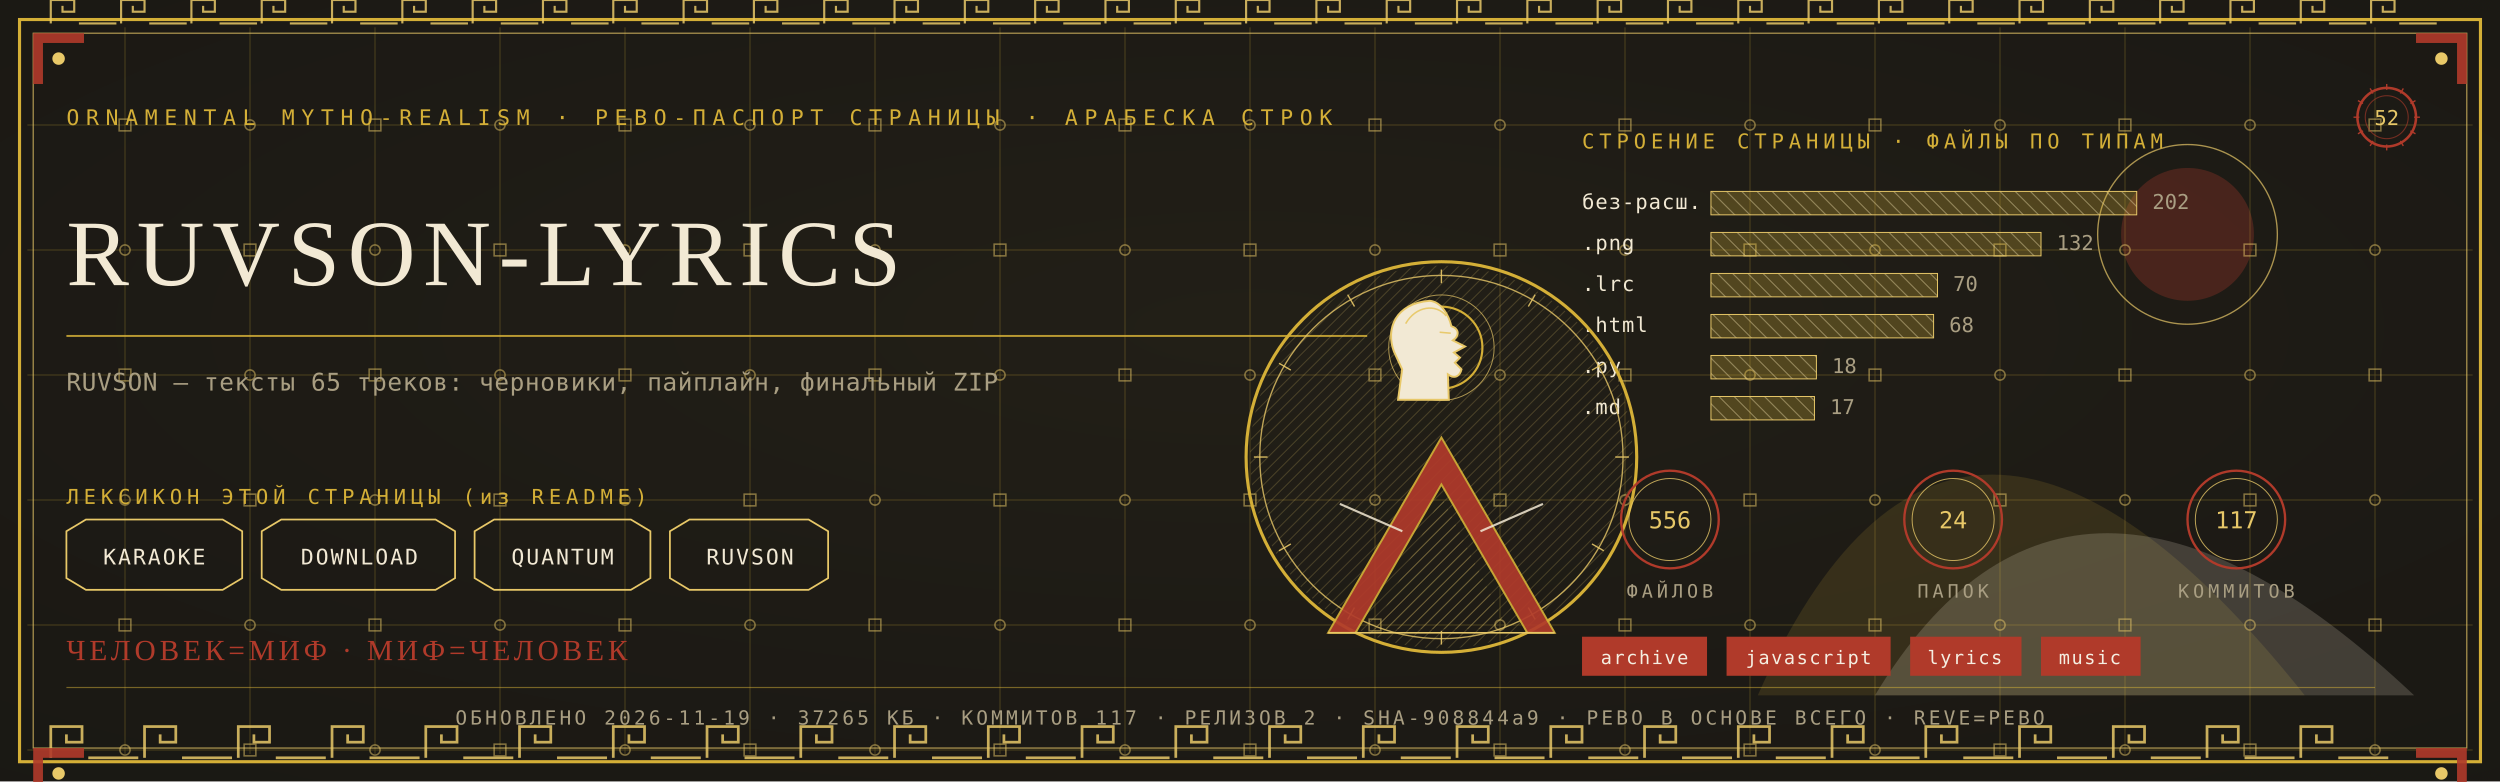
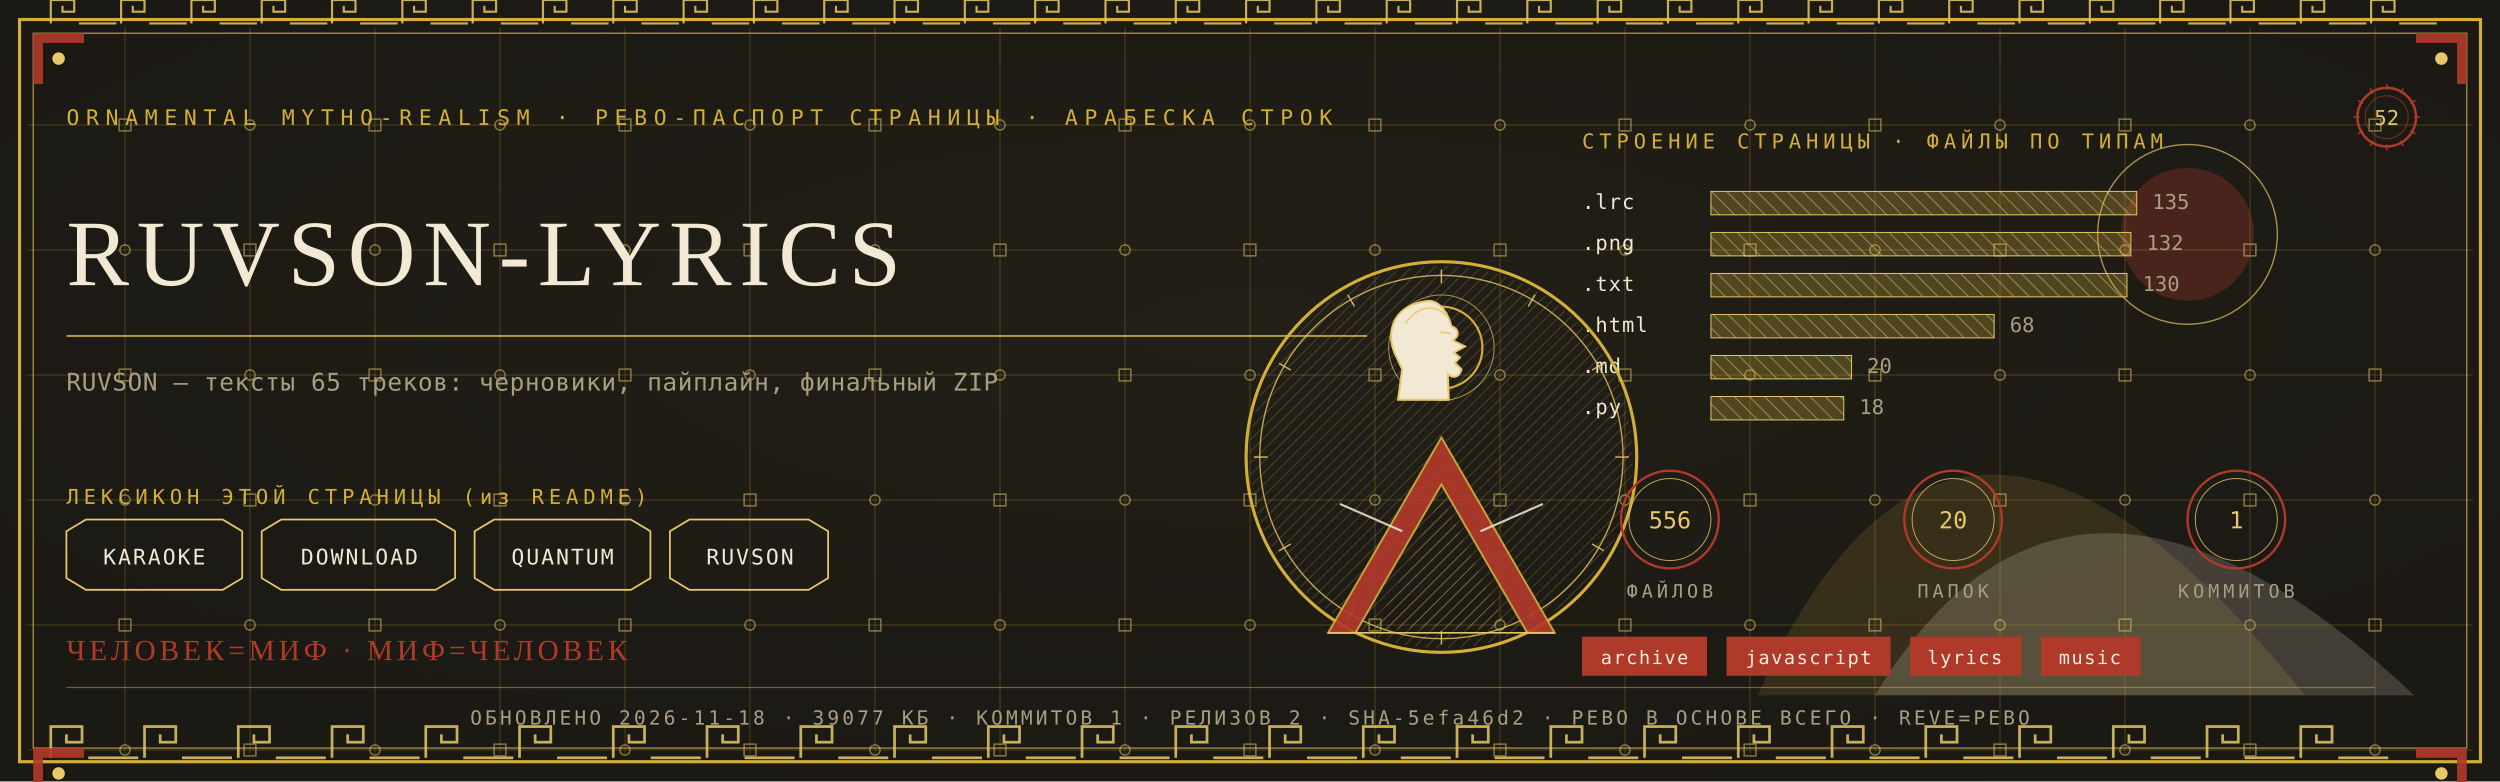
<svg xmlns="http://www.w3.org/2000/svg" viewBox="0 0 1280 400" width="1280" height="400">
  <defs>
    <radialGradient id="rp52" cx="0.5" cy="0.42" r="1.1">
      <stop offset="0" stop-color="#232017" />
      <stop offset="1" stop-color="#171512" />
    </radialGradient>
    <pattern id="hatchm" width="4.2" height="4.2" patternUnits="userSpaceOnUse" patternTransform="rotate(45)">
      <rect width="4.2" height="4.2" fill="none" />
      <line x1="0" y1="0" x2="0" y2="4.2" stroke="#E8C868" stroke-width="0.5" />
    </pattern>
    <pattern id="hatchv" width="5.5" height="5.5" patternUnits="userSpaceOnUse" patternTransform="rotate(-45)">
      <rect width="5.5" height="5.5" fill="none" />
      <line x1="0" y1="0" x2="0" y2="5.5" stroke="#F2E9D4" stroke-width="0.5" />
    </pattern>
  </defs>
  <rect width="1280" height="400" fill="#171512" />
  <rect width="1280" height="400" fill="url(#rp52)" opacity="0.94" />
  <path d="M 900 356 Q 1000 130 1180 356 Z" fill="#D4AF37" opacity="0.14" />
  <path d="M 960 356 Q 1060 190 1236 356 Z" fill="#F2E9D4" opacity="0.18" />
  <circle cx="1120" cy="120" r="34" fill="#B03A2A" opacity="0.30" />
  <circle cx="1120" cy="120" r="46" fill="none" stroke="#E8C868" stroke-width="0.7" opacity="0.7" />
  <g stroke="#D4AF37" stroke-width="0.45" opacity="0.30">
    <line x1="64" y1="14" x2="64" y2="386" />
    <line x1="128" y1="14" x2="128" y2="386" />
    <line x1="192" y1="14" x2="192" y2="386" />
    <line x1="256" y1="14" x2="256" y2="386" />
    <line x1="320" y1="14" x2="320" y2="386" />
    <line x1="384" y1="14" x2="384" y2="386" />
    <line x1="448" y1="14" x2="448" y2="386" />
    <line x1="512" y1="14" x2="512" y2="386" />
    <line x1="576" y1="14" x2="576" y2="386" />
    <line x1="640" y1="14" x2="640" y2="386" />
    <line x1="704" y1="14" x2="704" y2="386" />
    <line x1="768" y1="14" x2="768" y2="386" />
    <line x1="832" y1="14" x2="832" y2="386" />
    <line x1="896" y1="14" x2="896" y2="386" />
    <line x1="960" y1="14" x2="960" y2="386" />
    <line x1="1024" y1="14" x2="1024" y2="386" />
    <line x1="1088" y1="14" x2="1088" y2="386" />
    <line x1="1152" y1="14" x2="1152" y2="386" />
    <line x1="1216" y1="14" x2="1216" y2="386" />
    <line x1="14" y1="64" x2="1266" y2="64" />
    <line x1="14" y1="128" x2="1266" y2="128" />
    <line x1="14" y1="192" x2="1266" y2="192" />
    <line x1="14" y1="256" x2="1266" y2="256" />
    <line x1="14" y1="320" x2="1266" y2="320" />
    <line x1="14" y1="384" x2="1266" y2="384" />
  </g>
  <g fill="none" stroke="#E8C868" stroke-width="0.8" opacity="0.5">
    <rect x="61" y="61" width="6" height="6" />
    <circle cx="64" cy="128" r="2.6" />
    <rect x="61" y="189" width="6" height="6" />
    <circle cx="64" cy="256" r="2.6" />
    <rect x="61" y="317" width="6" height="6" />
    <circle cx="64" cy="384" r="2.6" />
    <circle cx="128" cy="64" r="2.6" />
    <rect x="125" y="125" width="6" height="6" />
    <circle cx="128" cy="192" r="2.6" />
    <rect x="125" y="253" width="6" height="6" />
    <circle cx="128" cy="320" r="2.6" />
    <rect x="125" y="381" width="6" height="6" />
    <rect x="189" y="61" width="6" height="6" />
    <circle cx="192" cy="128" r="2.6" />
    <rect x="189" y="189" width="6" height="6" />
    <circle cx="192" cy="256" r="2.6" />
    <rect x="189" y="317" width="6" height="6" />
    <circle cx="192" cy="384" r="2.6" />
    <circle cx="256" cy="64" r="2.6" />
    <rect x="253" y="125" width="6" height="6" />
    <circle cx="256" cy="192" r="2.6" />
    <rect x="253" y="253" width="6" height="6" />
    <circle cx="256" cy="320" r="2.6" />
    <rect x="253" y="381" width="6" height="6" />
    <rect x="317" y="61" width="6" height="6" />
    <circle cx="320" cy="128" r="2.6" />
    <rect x="317" y="189" width="6" height="6" />
    <circle cx="320" cy="256" r="2.6" />
    <rect x="317" y="317" width="6" height="6" />
    <circle cx="320" cy="384" r="2.6" />
    <circle cx="384" cy="64" r="2.6" />
    <rect x="381" y="125" width="6" height="6" />
    <circle cx="384" cy="192" r="2.6" />
    <rect x="381" y="253" width="6" height="6" />
    <circle cx="384" cy="320" r="2.6" />
    <rect x="381" y="381" width="6" height="6" />
    <rect x="445" y="61" width="6" height="6" />
    <circle cx="448" cy="128" r="2.6" />
    <rect x="445" y="189" width="6" height="6" />
    <circle cx="448" cy="256" r="2.6" />
    <rect x="445" y="317" width="6" height="6" />
    <circle cx="448" cy="384" r="2.6" />
    <circle cx="512" cy="64" r="2.6" />
    <rect x="509" y="125" width="6" height="6" />
    <circle cx="512" cy="192" r="2.6" />
    <rect x="509" y="253" width="6" height="6" />
    <circle cx="512" cy="320" r="2.6" />
    <rect x="509" y="381" width="6" height="6" />
    <rect x="573" y="61" width="6" height="6" />
    <circle cx="576" cy="128" r="2.6" />
    <rect x="573" y="189" width="6" height="6" />
    <circle cx="576" cy="256" r="2.6" />
    <rect x="573" y="317" width="6" height="6" />
    <circle cx="576" cy="384" r="2.6" />
    <circle cx="640" cy="64" r="2.6" />
    <rect x="637" y="125" width="6" height="6" />
    <circle cx="640" cy="192" r="2.6" />
    <rect x="637" y="253" width="6" height="6" />
    <circle cx="640" cy="320" r="2.6" />
    <rect x="637" y="381" width="6" height="6" />
    <rect x="701" y="61" width="6" height="6" />
    <circle cx="704" cy="128" r="2.6" />
    <rect x="701" y="189" width="6" height="6" />
    <circle cx="704" cy="256" r="2.6" />
    <rect x="701" y="317" width="6" height="6" />
    <circle cx="704" cy="384" r="2.6" />
    <circle cx="768" cy="64" r="2.6" />
    <rect x="765" y="125" width="6" height="6" />
    <circle cx="768" cy="192" r="2.6" />
    <rect x="765" y="253" width="6" height="6" />
    <circle cx="768" cy="320" r="2.6" />
    <rect x="765" y="381" width="6" height="6" />
    <rect x="829" y="61" width="6" height="6" />
    <circle cx="832" cy="128" r="2.6" />
    <rect x="829" y="189" width="6" height="6" />
    <circle cx="832" cy="256" r="2.6" />
    <rect x="829" y="317" width="6" height="6" />
    <circle cx="832" cy="384" r="2.6" />
    <circle cx="896" cy="64" r="2.6" />
    <rect x="893" y="125" width="6" height="6" />
    <circle cx="896" cy="192" r="2.6" />
    <rect x="893" y="253" width="6" height="6" />
    <circle cx="896" cy="320" r="2.6" />
    <rect x="893" y="381" width="6" height="6" />
    <rect x="957" y="61" width="6" height="6" />
    <circle cx="960" cy="128" r="2.6" />
    <rect x="957" y="189" width="6" height="6" />
    <circle cx="960" cy="256" r="2.6" />
    <rect x="957" y="317" width="6" height="6" />
    <circle cx="960" cy="384" r="2.6" />
    <circle cx="1024" cy="64" r="2.6" />
    <rect x="1021" y="125" width="6" height="6" />
    <circle cx="1024" cy="192" r="2.6" />
    <rect x="1021" y="253" width="6" height="6" />
    <circle cx="1024" cy="320" r="2.6" />
    <rect x="1021" y="381" width="6" height="6" />
    <rect x="1085" y="61" width="6" height="6" />
    <circle cx="1088" cy="128" r="2.6" />
    <rect x="1085" y="189" width="6" height="6" />
    <circle cx="1088" cy="256" r="2.6" />
    <rect x="1085" y="317" width="6" height="6" />
    <circle cx="1088" cy="384" r="2.6" />
    <circle cx="1152" cy="64" r="2.6" />
    <rect x="1149" y="125" width="6" height="6" />
    <circle cx="1152" cy="192" r="2.6" />
    <rect x="1149" y="253" width="6" height="6" />
    <circle cx="1152" cy="320" r="2.6" />
    <rect x="1149" y="381" width="6" height="6" />
    <rect x="1213" y="61" width="6" height="6" />
    <circle cx="1216" cy="128" r="2.6" />
    <rect x="1213" y="189" width="6" height="6" />
    <circle cx="1216" cy="256" r="2.6" />
    <rect x="1213" y="317" width="6" height="6" />
    <circle cx="1216" cy="384" r="2.6" />
  </g>
  <rect x="10" y="10" width="1260" height="380" fill="none" stroke="#D4AF37" stroke-width="1.6" />
  <rect x="17" y="17" width="1246" height="366" fill="none" stroke="#E8C868" stroke-width="0.6" opacity="0.75" />
  <g fill="none" stroke="#E8C868" stroke-width="1.4" opacity="0.85">
    <path d="M 26 388 L 26 372 L 42 372 L 42 380.0 L 34.0 380.0 L 34.0 376.0" />
    <line x1="45.2" y1="388" x2="70.8" y2="388" />
    <path d="M 74 388 L 74 372 L 90 372 L 90 380.0 L 82.0 380.0 L 82.0 376.0" />
    <line x1="93.2" y1="388" x2="118.8" y2="388" />
    <path d="M 122 388 L 122 372 L 138 372 L 138 380.0 L 130.0 380.0 L 130.0 376.0" />
    <line x1="141.2" y1="388" x2="166.8" y2="388" />
    <path d="M 170 388 L 170 372 L 186 372 L 186 380.0 L 178.0 380.0 L 178.0 376.0" />
    <line x1="189.2" y1="388" x2="214.8" y2="388" />
    <path d="M 218 388 L 218 372 L 234 372 L 234 380.0 L 226.0 380.0 L 226.0 376.0" />
    <line x1="237.2" y1="388" x2="262.8" y2="388" />
    <path d="M 266 388 L 266 372 L 282 372 L 282 380.0 L 274.0 380.0 L 274.0 376.0" />
    <line x1="285.2" y1="388" x2="310.8" y2="388" />
    <path d="M 314 388 L 314 372 L 330 372 L 330 380.0 L 322.0 380.0 L 322.0 376.0" />
    <line x1="333.2" y1="388" x2="358.8" y2="388" />
    <path d="M 362 388 L 362 372 L 378 372 L 378 380.0 L 370.0 380.0 L 370.0 376.0" />
    <line x1="381.2" y1="388" x2="406.8" y2="388" />
    <path d="M 410 388 L 410 372 L 426 372 L 426 380.0 L 418.0 380.0 L 418.0 376.0" />
    <line x1="429.2" y1="388" x2="454.8" y2="388" />
    <path d="M 458 388 L 458 372 L 474 372 L 474 380.0 L 466.0 380.0 L 466.0 376.0" />
    <line x1="477.2" y1="388" x2="502.8" y2="388" />
    <path d="M 506 388 L 506 372 L 522 372 L 522 380.0 L 514.0 380.0 L 514.0 376.0" />
    <line x1="525.2" y1="388" x2="550.8" y2="388" />
    <path d="M 554 388 L 554 372 L 570 372 L 570 380.0 L 562.0 380.0 L 562.0 376.0" />
    <line x1="573.2" y1="388" x2="598.8" y2="388" />
    <path d="M 602 388 L 602 372 L 618 372 L 618 380.0 L 610.0 380.0 L 610.0 376.0" />
    <line x1="621.2" y1="388" x2="646.8" y2="388" />
    <path d="M 650 388 L 650 372 L 666 372 L 666 380.0 L 658.0 380.0 L 658.0 376.0" />
    <line x1="669.2" y1="388" x2="694.8" y2="388" />
    <path d="M 698 388 L 698 372 L 714 372 L 714 380.0 L 706.0 380.0 L 706.0 376.0" />
    <line x1="717.2" y1="388" x2="742.8" y2="388" />
    <path d="M 746 388 L 746 372 L 762 372 L 762 380.0 L 754.0 380.0 L 754.0 376.0" />
    <line x1="765.2" y1="388" x2="790.8" y2="388" />
    <path d="M 794 388 L 794 372 L 810 372 L 810 380.0 L 802.0 380.0 L 802.0 376.0" />
    <line x1="813.2" y1="388" x2="838.8" y2="388" />
    <path d="M 842 388 L 842 372 L 858 372 L 858 380.0 L 850.0 380.0 L 850.0 376.0" />
    <line x1="861.2" y1="388" x2="886.8" y2="388" />
    <path d="M 890 388 L 890 372 L 906 372 L 906 380.0 L 898.0 380.0 L 898.0 376.0" />
    <line x1="909.2" y1="388" x2="934.8" y2="388" />
    <path d="M 938 388 L 938 372 L 954 372 L 954 380.0 L 946.0 380.0 L 946.0 376.0" />
    <line x1="957.2" y1="388" x2="982.8" y2="388" />
    <path d="M 986 388 L 986 372 L 1002 372 L 1002 380.0 L 994.0 380.0 L 994.0 376.0" />
    <line x1="1005.2" y1="388" x2="1030.8" y2="388" />
    <path d="M 1034 388 L 1034 372 L 1050 372 L 1050 380.0 L 1042.0 380.0 L 1042.0 376.0" />
    <line x1="1053.2" y1="388" x2="1078.8" y2="388" />
    <path d="M 1082 388 L 1082 372 L 1098 372 L 1098 380.0 L 1090.0 380.0 L 1090.0 376.0" />
    <line x1="1101.2" y1="388" x2="1126.8" y2="388" />
    <path d="M 1130 388 L 1130 372 L 1146 372 L 1146 380.0 L 1138.0 380.0 L 1138.0 376.0" />
    <line x1="1149.2" y1="388" x2="1174.8" y2="388" />
    <path d="M 1178 388 L 1178 372 L 1194 372 L 1194 380.0 L 1186.0 380.0 L 1186.0 376.0" />
    <line x1="1197.2" y1="388" x2="1222.8" y2="388" />
  </g>
  <g fill="none" stroke="#E8C868" stroke-width="1.1" opacity="0.85">
    <path d="M 26 12 L 26 0 L 38 0 L 38 6.0 L 32.0 6.0 L 32.0 3.0" />
    <line x1="40.4" y1="12" x2="59.6" y2="12" />
    <path d="M 62 12 L 62 0 L 74 0 L 74 6.0 L 68.0 6.0 L 68.0 3.0" />
    <line x1="76.4" y1="12" x2="95.6" y2="12" />
    <path d="M 98 12 L 98 0 L 110 0 L 110 6.0 L 104.0 6.0 L 104.0 3.0" />
    <line x1="112.4" y1="12" x2="131.6" y2="12" />
    <path d="M 134 12 L 134 0 L 146 0 L 146 6.0 L 140.0 6.0 L 140.0 3.0" />
    <line x1="148.4" y1="12" x2="167.6" y2="12" />
    <path d="M 170 12 L 170 0 L 182 0 L 182 6.0 L 176.0 6.0 L 176.0 3.0" />
    <line x1="184.4" y1="12" x2="203.6" y2="12" />
    <path d="M 206 12 L 206 0 L 218 0 L 218 6.0 L 212.0 6.0 L 212.0 3.0" />
    <line x1="220.4" y1="12" x2="239.6" y2="12" />
    <path d="M 242 12 L 242 0 L 254 0 L 254 6.0 L 248.0 6.0 L 248.0 3.0" />
    <line x1="256.4" y1="12" x2="275.6" y2="12" />
    <path d="M 278 12 L 278 0 L 290 0 L 290 6.0 L 284.0 6.0 L 284.0 3.0" />
    <line x1="292.4" y1="12" x2="311.6" y2="12" />
    <path d="M 314 12 L 314 0 L 326 0 L 326 6.0 L 320.0 6.0 L 320.0 3.0" />
    <line x1="328.4" y1="12" x2="347.6" y2="12" />
    <path d="M 350 12 L 350 0 L 362 0 L 362 6.0 L 356.0 6.0 L 356.0 3.0" />
    <line x1="364.4" y1="12" x2="383.6" y2="12" />
    <path d="M 386 12 L 386 0 L 398 0 L 398 6.0 L 392.0 6.0 L 392.0 3.0" />
    <line x1="400.4" y1="12" x2="419.6" y2="12" />
    <path d="M 422 12 L 422 0 L 434 0 L 434 6.0 L 428.0 6.0 L 428.0 3.0" />
    <line x1="436.4" y1="12" x2="455.6" y2="12" />
    <path d="M 458 12 L 458 0 L 470 0 L 470 6.0 L 464.0 6.0 L 464.0 3.0" />
    <line x1="472.4" y1="12" x2="491.6" y2="12" />
    <path d="M 494 12 L 494 0 L 506 0 L 506 6.0 L 500.0 6.0 L 500.0 3.0" />
    <line x1="508.4" y1="12" x2="527.6" y2="12" />
    <path d="M 530 12 L 530 0 L 542 0 L 542 6.0 L 536.0 6.0 L 536.0 3.0" />
    <line x1="544.4" y1="12" x2="563.6" y2="12" />
    <path d="M 566 12 L 566 0 L 578 0 L 578 6.0 L 572.0 6.0 L 572.0 3.0" />
    <line x1="580.4" y1="12" x2="599.6" y2="12" />
    <path d="M 602 12 L 602 0 L 614 0 L 614 6.0 L 608.0 6.0 L 608.0 3.0" />
    <line x1="616.4" y1="12" x2="635.6" y2="12" />
    <path d="M 638 12 L 638 0 L 650 0 L 650 6.0 L 644.0 6.0 L 644.0 3.0" />
    <line x1="652.4" y1="12" x2="671.6" y2="12" />
    <path d="M 674 12 L 674 0 L 686 0 L 686 6.0 L 680.0 6.0 L 680.0 3.0" />
    <line x1="688.4" y1="12" x2="707.6" y2="12" />
    <path d="M 710 12 L 710 0 L 722 0 L 722 6.0 L 716.0 6.0 L 716.0 3.0" />
    <line x1="724.4" y1="12" x2="743.6" y2="12" />
    <path d="M 746 12 L 746 0 L 758 0 L 758 6.0 L 752.0 6.0 L 752.0 3.0" />
    <line x1="760.4" y1="12" x2="779.6" y2="12" />
    <path d="M 782 12 L 782 0 L 794 0 L 794 6.0 L 788.0 6.0 L 788.0 3.0" />
    <line x1="796.4" y1="12" x2="815.6" y2="12" />
    <path d="M 818 12 L 818 0 L 830 0 L 830 6.0 L 824.0 6.0 L 824.0 3.0" />
    <line x1="832.4" y1="12" x2="851.6" y2="12" />
    <path d="M 854 12 L 854 0 L 866 0 L 866 6.0 L 860.0 6.0 L 860.0 3.0" />
    <line x1="868.4" y1="12" x2="887.6" y2="12" />
    <path d="M 890 12 L 890 0 L 902 0 L 902 6.0 L 896.0 6.0 L 896.0 3.0" />
    <line x1="904.4" y1="12" x2="923.6" y2="12" />
    <path d="M 926 12 L 926 0 L 938 0 L 938 6.0 L 932.0 6.0 L 932.0 3.0" />
    <line x1="940.4" y1="12" x2="959.6" y2="12" />
    <path d="M 962 12 L 962 0 L 974 0 L 974 6.0 L 968.0 6.0 L 968.0 3.0" />
    <line x1="976.4" y1="12" x2="995.6" y2="12" />
    <path d="M 998 12 L 998 0 L 1010 0 L 1010 6.0 L 1004.0 6.0 L 1004.0 3.0" />
    <line x1="1012.4" y1="12" x2="1031.6" y2="12" />
    <path d="M 1034 12 L 1034 0 L 1046 0 L 1046 6.0 L 1040.0 6.0 L 1040.0 3.0" />
    <line x1="1048.4" y1="12" x2="1067.6" y2="12" />
    <path d="M 1070 12 L 1070 0 L 1082 0 L 1082 6.0 L 1076.0 6.0 L 1076.0 3.0" />
    <line x1="1084.4" y1="12" x2="1103.6" y2="12" />
    <path d="M 1106 12 L 1106 0 L 1118 0 L 1118 6.0 L 1112.0 6.0 L 1112.0 3.0" />
    <line x1="1120.4" y1="12" x2="1139.6" y2="12" />
    <path d="M 1142 12 L 1142 0 L 1154 0 L 1154 6.0 L 1148.0 6.0 L 1148.0 3.0" />
    <line x1="1156.4" y1="12" x2="1175.6" y2="12" />
    <path d="M 1178 12 L 1178 0 L 1190 0 L 1190 6.0 L 1184.0 6.0 L 1184.0 3.0" />
    <line x1="1192.4" y1="12" x2="1211.6" y2="12" />
    <path d="M 1214 12 L 1214 0 L 1226 0 L 1226 6.0 L 1220.0 6.0 L 1220.0 3.0" />
    <line x1="1228.4" y1="12" x2="1247.6" y2="12" />
  </g>
  <g transform="translate(17,17) scale(1,1)">
    <path d="M 0 0 L 26 0 L 26 5 L 5 5 L 5 26 L 0 26 Z" fill="#B03A2A" opacity="0.9" />
    <circle cx="13" cy="13" r="3.2" fill="#E8C868" />
  </g>
  <g transform="translate(1263,17) scale(-1,1)">
    <path d="M 0 0 L 26 0 L 26 5 L 5 5 L 5 26 L 0 26 Z" fill="#B03A2A" opacity="0.9" />
    <circle cx="13" cy="13" r="3.2" fill="#E8C868" />
  </g>
  <g transform="translate(17,383) scale(1,1)">
    <path d="M 0 0 L 26 0 L 26 5 L 5 5 L 5 26 L 0 26 Z" fill="#B03A2A" opacity="0.9" />
    <circle cx="13" cy="13" r="3.2" fill="#E8C868" />
  </g>
  <g transform="translate(1263,383) scale(-1,1)">
    <path d="M 0 0 L 26 0 L 26 5 L 5 5 L 5 26 L 0 26 Z" fill="#B03A2A" opacity="0.9" />
    <circle cx="13" cy="13" r="3.2" fill="#E8C868" />
  </g>
  <text x="34" y="64" font-family="'Cascadia Mono', ui-monospace, Consolas, monospace" font-size="11" fill="#D4AF37" letter-spacing="3.4">ORNAMENTAL MYTHO-REALISM · РЕВО-ПАСПОРТ СТРАНИЦЫ · АРАБЕСКА СТРОК</text>
  <g transform="translate(1222,60)">
    <circle r="15" fill="none" stroke="#B03A2A" stroke-width="1.3" />
    <circle r="11" fill="none" stroke="#B03A2A" stroke-width="0.55" opacity="0.6" />
    <text y="4" text-anchor="middle" font-family="'Cascadia Mono', ui-monospace, Consolas, monospace" font-size="10.5" fill="#E8C868">52</text>
    <g stroke="#B03A2A" stroke-width="0.7">
      <line x1="0" y1="-17" x2="0" y2="-14" transform="rotate(0)" />
      <line x1="0" y1="-17" x2="0" y2="-14" transform="rotate(30)" />
      <line x1="0" y1="-17" x2="0" y2="-14" transform="rotate(60)" />
      <line x1="0" y1="-17" x2="0" y2="-14" transform="rotate(90)" />
      <line x1="0" y1="-17" x2="0" y2="-14" transform="rotate(120)" />
      <line x1="0" y1="-17" x2="0" y2="-14" transform="rotate(150)" />
      <line x1="0" y1="-17" x2="0" y2="-14" transform="rotate(180)" />
      <line x1="0" y1="-17" x2="0" y2="-14" transform="rotate(210)" />
      <line x1="0" y1="-17" x2="0" y2="-14" transform="rotate(240)" />
      <line x1="0" y1="-17" x2="0" y2="-14" transform="rotate(270)" />
      <line x1="0" y1="-17" x2="0" y2="-14" transform="rotate(300)" />
      <line x1="0" y1="-17" x2="0" y2="-14" transform="rotate(330)" />
    </g>
  </g>
  <text x="34" y="146" font-family="Georgia, 'Times New Roman', serif" font-size="48.0" fill="#F2E9D4" letter-spacing="4">RUVSON-LYRICS</text>
  <line x1="34" y1="172" x2="700" y2="172" stroke="#D4AF37" stroke-width="1" opacity="0.85" />
  <text x="34" y="200" font-family="'Cascadia Mono', ui-monospace, Consolas, monospace" font-size="12.5" fill="#A99E82" letter-spacing="0.3">RUVSON — тексты 65 треков: черновики, пайплайн, финальный ZIP</text>
  <text x="34" y="258" font-family="'Cascadia Mono', ui-monospace, Consolas, monospace" font-size="10.5" fill="#D4AF37" letter-spacing="2.5">ЛЕКСИКОН ЭТОЙ СТРАНИЦЫ (из README)</text>
  <path d="M 34 272 L 44 266 L 114 266 L 124 272 L 124 296 L 114 302 L 44 302 L 34 296 Z" fill="none" stroke="#E8C868" stroke-width="0.9" />
  <text x="79" y="289" text-anchor="middle" font-family="'Cascadia Mono', ui-monospace, Consolas, monospace" font-size="11" fill="#F2E9D4" letter-spacing="1">KARAOKE</text>
  <path d="M 134 272 L 144 266 L 223 266 L 233 272 L 233 296 L 223 302 L 144 302 L 134 296 Z" fill="none" stroke="#E8C868" stroke-width="0.9" />
  <text x="184" y="289" text-anchor="middle" font-family="'Cascadia Mono', ui-monospace, Consolas, monospace" font-size="11" fill="#F2E9D4" letter-spacing="1">DOWNLOAD</text>
  <path d="M 243 272 L 253 266 L 323 266 L 333 272 L 333 296 L 323 302 L 253 302 L 243 296 Z" fill="none" stroke="#E8C868" stroke-width="0.9" />
  <text x="288" y="289" text-anchor="middle" font-family="'Cascadia Mono', ui-monospace, Consolas, monospace" font-size="11" fill="#F2E9D4" letter-spacing="1">QUANTUM</text>
  <path d="M 343 272 L 353 266 L 414 266 L 424 272 L 424 296 L 414 302 L 353 302 L 343 296 Z" fill="none" stroke="#E8C868" stroke-width="0.9" />
  <text x="384" y="289" text-anchor="middle" font-family="'Cascadia Mono', ui-monospace, Consolas, monospace" font-size="11" fill="#F2E9D4" letter-spacing="1">RUVSON</text>
  <text x="810" y="76" font-family="'Cascadia Mono', ui-monospace, Consolas, monospace" font-size="10.5" fill="#D4AF37" letter-spacing="2.5">СТРОЕНИЕ СТРАНИЦЫ · ФАЙЛЫ ПО ТИПАМ</text>
-   <text x="810" y="107" font-family="'Cascadia Mono', ui-monospace, Consolas, monospace" font-size="10.5" fill="#F2E9D4" letter-spacing="0.5">без-расш.</text>
+   <text x="810" y="107" font-family="'Cascadia Mono', ui-monospace, Consolas, monospace" font-size="10.5" fill="#F2E9D4" letter-spacing="0.5">.lrc</text>
  <rect x="876" y="98" width="218" height="12" fill="url(#hatchv)" opacity="0.9" />
  <rect x="876" y="98" width="218" height="12" fill="#D4AF37" opacity="0.28" />
  <rect x="876" y="98" width="218" height="12" fill="none" stroke="#E8C868" stroke-width="0.5" />
-   <text x="1102" y="107" font-family="'Cascadia Mono', ui-monospace, Consolas, monospace" font-size="10.5" fill="#A99E82">202</text>
+   <text x="1102" y="107" font-family="'Cascadia Mono', ui-monospace, Consolas, monospace" font-size="10.5" fill="#A99E82">135</text>
  <text x="810" y="128" font-family="'Cascadia Mono', ui-monospace, Consolas, monospace" font-size="10.5" fill="#F2E9D4" letter-spacing="0.5">.png</text>
-   <rect x="876" y="119" width="169" height="12" fill="url(#hatchv)" opacity="0.9" />
-   <rect x="876" y="119" width="169" height="12" fill="#D4AF37" opacity="0.28" />
-   <rect x="876" y="119" width="169" height="12" fill="none" stroke="#E8C868" stroke-width="0.5" />
-   <text x="1053" y="128" font-family="'Cascadia Mono', ui-monospace, Consolas, monospace" font-size="10.5" fill="#A99E82">132</text>
-   <text x="810" y="149" font-family="'Cascadia Mono', ui-monospace, Consolas, monospace" font-size="10.5" fill="#F2E9D4" letter-spacing="0.5">.lrc</text>
-   <rect x="876" y="140" width="116" height="12" fill="url(#hatchv)" opacity="0.9" />
-   <rect x="876" y="140" width="116" height="12" fill="#D4AF37" opacity="0.28" />
-   <rect x="876" y="140" width="116" height="12" fill="none" stroke="#E8C868" stroke-width="0.5" />
-   <text x="1000" y="149" font-family="'Cascadia Mono', ui-monospace, Consolas, monospace" font-size="10.5" fill="#A99E82">70</text>
+   <rect x="876" y="119" width="215" height="12" fill="url(#hatchv)" opacity="0.9" />
+   <rect x="876" y="119" width="215" height="12" fill="#D4AF37" opacity="0.28" />
+   <rect x="876" y="119" width="215" height="12" fill="none" stroke="#E8C868" stroke-width="0.5" />
+   <text x="1099" y="128" font-family="'Cascadia Mono', ui-monospace, Consolas, monospace" font-size="10.5" fill="#A99E82">132</text>
+   <text x="810" y="149" font-family="'Cascadia Mono', ui-monospace, Consolas, monospace" font-size="10.5" fill="#F2E9D4" letter-spacing="0.5">.txt</text>
+   <rect x="876" y="140" width="213" height="12" fill="url(#hatchv)" opacity="0.9" />
+   <rect x="876" y="140" width="213" height="12" fill="#D4AF37" opacity="0.28" />
+   <rect x="876" y="140" width="213" height="12" fill="none" stroke="#E8C868" stroke-width="0.5" />
+   <text x="1097" y="149" font-family="'Cascadia Mono', ui-monospace, Consolas, monospace" font-size="10.5" fill="#A99E82">130</text>
  <text x="810" y="170" font-family="'Cascadia Mono', ui-monospace, Consolas, monospace" font-size="10.5" fill="#F2E9D4" letter-spacing="0.5">.html</text>
-   <rect x="876" y="161" width="114" height="12" fill="url(#hatchv)" opacity="0.9" />
-   <rect x="876" y="161" width="114" height="12" fill="#D4AF37" opacity="0.28" />
-   <rect x="876" y="161" width="114" height="12" fill="none" stroke="#E8C868" stroke-width="0.5" />
-   <text x="998" y="170" font-family="'Cascadia Mono', ui-monospace, Consolas, monospace" font-size="10.5" fill="#A99E82">68</text>
-   <text x="810" y="191" font-family="'Cascadia Mono', ui-monospace, Consolas, monospace" font-size="10.5" fill="#F2E9D4" letter-spacing="0.5">.py</text>
-   <rect x="876" y="182" width="54" height="12" fill="url(#hatchv)" opacity="0.9" />
-   <rect x="876" y="182" width="54" height="12" fill="#D4AF37" opacity="0.28" />
-   <rect x="876" y="182" width="54" height="12" fill="none" stroke="#E8C868" stroke-width="0.5" />
-   <text x="938" y="191" font-family="'Cascadia Mono', ui-monospace, Consolas, monospace" font-size="10.5" fill="#A99E82">18</text>
-   <text x="810" y="212" font-family="'Cascadia Mono', ui-monospace, Consolas, monospace" font-size="10.5" fill="#F2E9D4" letter-spacing="0.5">.md</text>
-   <rect x="876" y="203" width="53" height="12" fill="url(#hatchv)" opacity="0.9" />
-   <rect x="876" y="203" width="53" height="12" fill="#D4AF37" opacity="0.28" />
-   <rect x="876" y="203" width="53" height="12" fill="none" stroke="#E8C868" stroke-width="0.5" />
-   <text x="937" y="212" font-family="'Cascadia Mono', ui-monospace, Consolas, monospace" font-size="10.5" fill="#A99E82">17</text>
+   <rect x="876" y="161" width="145" height="12" fill="url(#hatchv)" opacity="0.9" />
+   <rect x="876" y="161" width="145" height="12" fill="#D4AF37" opacity="0.28" />
+   <rect x="876" y="161" width="145" height="12" fill="none" stroke="#E8C868" stroke-width="0.5" />
+   <text x="1029" y="170" font-family="'Cascadia Mono', ui-monospace, Consolas, monospace" font-size="10.5" fill="#A99E82">68</text>
+   <text x="810" y="191" font-family="'Cascadia Mono', ui-monospace, Consolas, monospace" font-size="10.5" fill="#F2E9D4" letter-spacing="0.5">.md</text>
+   <rect x="876" y="182" width="72" height="12" fill="url(#hatchv)" opacity="0.9" />
+   <rect x="876" y="182" width="72" height="12" fill="#D4AF37" opacity="0.28" />
+   <rect x="876" y="182" width="72" height="12" fill="none" stroke="#E8C868" stroke-width="0.5" />
+   <text x="956" y="191" font-family="'Cascadia Mono', ui-monospace, Consolas, monospace" font-size="10.5" fill="#A99E82">20</text>
+   <text x="810" y="212" font-family="'Cascadia Mono', ui-monospace, Consolas, monospace" font-size="10.5" fill="#F2E9D4" letter-spacing="0.5">.py</text>
+   <rect x="876" y="203" width="68" height="12" fill="url(#hatchv)" opacity="0.9" />
+   <rect x="876" y="203" width="68" height="12" fill="#D4AF37" opacity="0.28" />
+   <rect x="876" y="203" width="68" height="12" fill="none" stroke="#E8C868" stroke-width="0.5" />
+   <text x="952" y="212" font-family="'Cascadia Mono', ui-monospace, Consolas, monospace" font-size="10.5" fill="#A99E82">18</text>
  <g transform="translate(738,234)">
    <circle r="100" fill="none" stroke="#D4AF37" stroke-width="1.6" />
    <circle r="93" fill="none" stroke="#E8C868" stroke-width="0.7" opacity="0.8" />
    <circle r="98" fill="url(#hatchm)" opacity="0.4" />
    <g stroke="#E8C868" stroke-width="0.7" opacity="0.9">
      <line x1="0" y1="-96" x2="0" y2="-89" transform="rotate(0)" />
      <line x1="0" y1="-96" x2="0" y2="-89" transform="rotate(30)" />
      <line x1="0" y1="-96" x2="0" y2="-89" transform="rotate(60)" />
      <line x1="0" y1="-96" x2="0" y2="-89" transform="rotate(90)" />
      <line x1="0" y1="-96" x2="0" y2="-89" transform="rotate(120)" />
      <line x1="0" y1="-96" x2="0" y2="-89" transform="rotate(150)" />
      <line x1="0" y1="-96" x2="0" y2="-89" transform="rotate(180)" />
      <line x1="0" y1="-96" x2="0" y2="-89" transform="rotate(210)" />
      <line x1="0" y1="-96" x2="0" y2="-89" transform="rotate(240)" />
      <line x1="0" y1="-96" x2="0" y2="-89" transform="rotate(270)" />
      <line x1="0" y1="-96" x2="0" y2="-89" transform="rotate(300)" />
      <line x1="0" y1="-96" x2="0" y2="-89" transform="rotate(330)" />
    </g>
    <circle cy="-56" r="21" fill="none" stroke="#D4AF37" stroke-width="1.1" />
    <circle cy="-56" r="27" fill="none" stroke="#E8C868" stroke-width="0.5" opacity="0.7" />
    <path d="M -6.0 -80.0 C -23.5 -78.7 -28.7 -65.7 -24.3 -54.0 L -20.1 -44.9 L -22.2 -29.3 L 3.8 -29.3 L 3.3 -42.3 C 6.9 -39.7 9.5 -41.5 10.3 -44.9 L 6.9 -48.3 L 9.5 -50.9 L 6.4 -53.5 L 12.1 -56.6 L 5.9 -59.7 C 9.5 -62.3 9.0 -65.7 5.1 -67.0 C 3.8 -72.7 -0.1 -79.5 -6.0 -80.0 Z" fill="#F2E9D4" stroke="#E8C868" stroke-width="1.0" />
    <g fill="none" stroke="#E8C868" stroke-width="0.8" opacity="0.95">
      <path d="M -18.3 -68.3 C -13.1 -77.4 -2.7 -78.7 2.5 -72.2" />
      <path d="M -0.9 -63.9 L 4.8 -63.4" />
    </g>
    <path d="M -58.0 90.0 L 0 -10.0 L 58.0 90.0 L 44.0 90.0 L 0 14.0 L -44.0 90.0 Z" fill="#B03A2A" opacity="0.92" stroke="#D4AF37" stroke-width="1.0" />
    <path d="M -34.0 88.0 L 0 20.0 L 34.0 88.0" fill="url(#hatchm)" opacity="0.5" stroke="none" />
    <path d="M -58.0 90.0 L 58.0 90.0" fill="none" stroke="#E8C868" stroke-width="0.8" />
    <path d="M -52.0 24.0 L -20.0 38.0" fill="none" stroke="#F2E9D4" stroke-width="1.1" opacity="0.85" />
    <path d="M 52.0 24.0 L 20.0 38.0" fill="none" stroke="#F2E9D4" stroke-width="1.1" opacity="0.85" />
  </g>
  <g transform="translate(855,266)">
    <circle r="25" fill="none" stroke="#B03A2A" stroke-width="1.2" />
    <circle r="21" fill="none" stroke="#E8C868" stroke-width="0.5" opacity="0.8" />
    <text y="4.5" text-anchor="middle" font-family="'Cascadia Mono', ui-monospace, Consolas, monospace" font-size="12" fill="#E8C868">556</text>
    <text y="40" text-anchor="middle" font-family="'Cascadia Mono', ui-monospace, Consolas, monospace" font-size="9.5" fill="#A99E82" letter-spacing="2">ФАЙЛОВ</text>
  </g>
  <g transform="translate(1000,266)">
    <circle r="25" fill="none" stroke="#B03A2A" stroke-width="1.2" />
    <circle r="21" fill="none" stroke="#E8C868" stroke-width="0.5" opacity="0.8" />
-     <text y="4.5" text-anchor="middle" font-family="'Cascadia Mono', ui-monospace, Consolas, monospace" font-size="12" fill="#E8C868">24</text>
+     <text y="4.5" text-anchor="middle" font-family="'Cascadia Mono', ui-monospace, Consolas, monospace" font-size="12" fill="#E8C868">20</text>
    <text y="40" text-anchor="middle" font-family="'Cascadia Mono', ui-monospace, Consolas, monospace" font-size="9.5" fill="#A99E82" letter-spacing="2">ПАПОК</text>
  </g>
  <g transform="translate(1145,266)">
    <circle r="25" fill="none" stroke="#B03A2A" stroke-width="1.2" />
    <circle r="21" fill="none" stroke="#E8C868" stroke-width="0.5" opacity="0.8" />
-     <text y="4.5" text-anchor="middle" font-family="'Cascadia Mono', ui-monospace, Consolas, monospace" font-size="12" fill="#E8C868">117</text>
+     <text y="4.5" text-anchor="middle" font-family="'Cascadia Mono', ui-monospace, Consolas, monospace" font-size="12" fill="#E8C868">1</text>
    <text y="40" text-anchor="middle" font-family="'Cascadia Mono', ui-monospace, Consolas, monospace" font-size="9.5" fill="#A99E82" letter-spacing="2">КОММИТОВ</text>
  </g>
  <rect x="810" y="326" rx="0" width="64" height="20" fill="#B03A2A" />
  <text x="842" y="340" text-anchor="middle" font-family="'Cascadia Mono', ui-monospace, Consolas, monospace" font-size="9.5" fill="#F5EFE2" letter-spacing="0.8">archive</text>
  <rect x="884" y="326" rx="0" width="84" height="20" fill="#B03A2A" />
  <text x="926" y="340" text-anchor="middle" font-family="'Cascadia Mono', ui-monospace, Consolas, monospace" font-size="9.5" fill="#F5EFE2" letter-spacing="0.8">javascript</text>
  <rect x="978" y="326" rx="0" width="57" height="20" fill="#B03A2A" />
  <text x="1006" y="340" text-anchor="middle" font-family="'Cascadia Mono', ui-monospace, Consolas, monospace" font-size="9.5" fill="#F5EFE2" letter-spacing="0.8">lyrics</text>
  <rect x="1045" y="326" rx="0" width="51" height="20" fill="#B03A2A" />
  <text x="1070" y="340" text-anchor="middle" font-family="'Cascadia Mono', ui-monospace, Consolas, monospace" font-size="9.5" fill="#F5EFE2" letter-spacing="0.8">music</text>
  <text x="34" y="338" font-family="Georgia, 'Times New Roman', serif" font-size="15" fill="#B03A2A" letter-spacing="2">ЧЕЛОВЕК=МИФ · МИФ=ЧЕЛОВЕК</text>
  <line x1="34" y1="352" x2="1216" y2="352" stroke="#D4AF37" stroke-width="0.6" opacity="0.5" />
-   <text x="640" y="371" text-anchor="middle" font-family="'Cascadia Mono', ui-monospace, Consolas, monospace" font-size="10" fill="#A99E82" letter-spacing="1.6">ОБНОВЛЕНО 2026-11-19 · 37265 КБ · КОММИТОВ 117 · РЕЛИЗОВ 2 · SHA-908844a9 · РЕВО В ОСНОВЕ ВСЕГО · REVE=РЕВО</text>
+   <text x="640" y="371" text-anchor="middle" font-family="'Cascadia Mono', ui-monospace, Consolas, monospace" font-size="10" fill="#A99E82" letter-spacing="1.6">ОБНОВЛЕНО 2026-11-18 · 39077 КБ · КОММИТОВ 1 · РЕЛИЗОВ 2 · SHA-5efa46d2 · РЕВО В ОСНОВЕ ВСЕГО · REVE=РЕВО</text>
</svg>
